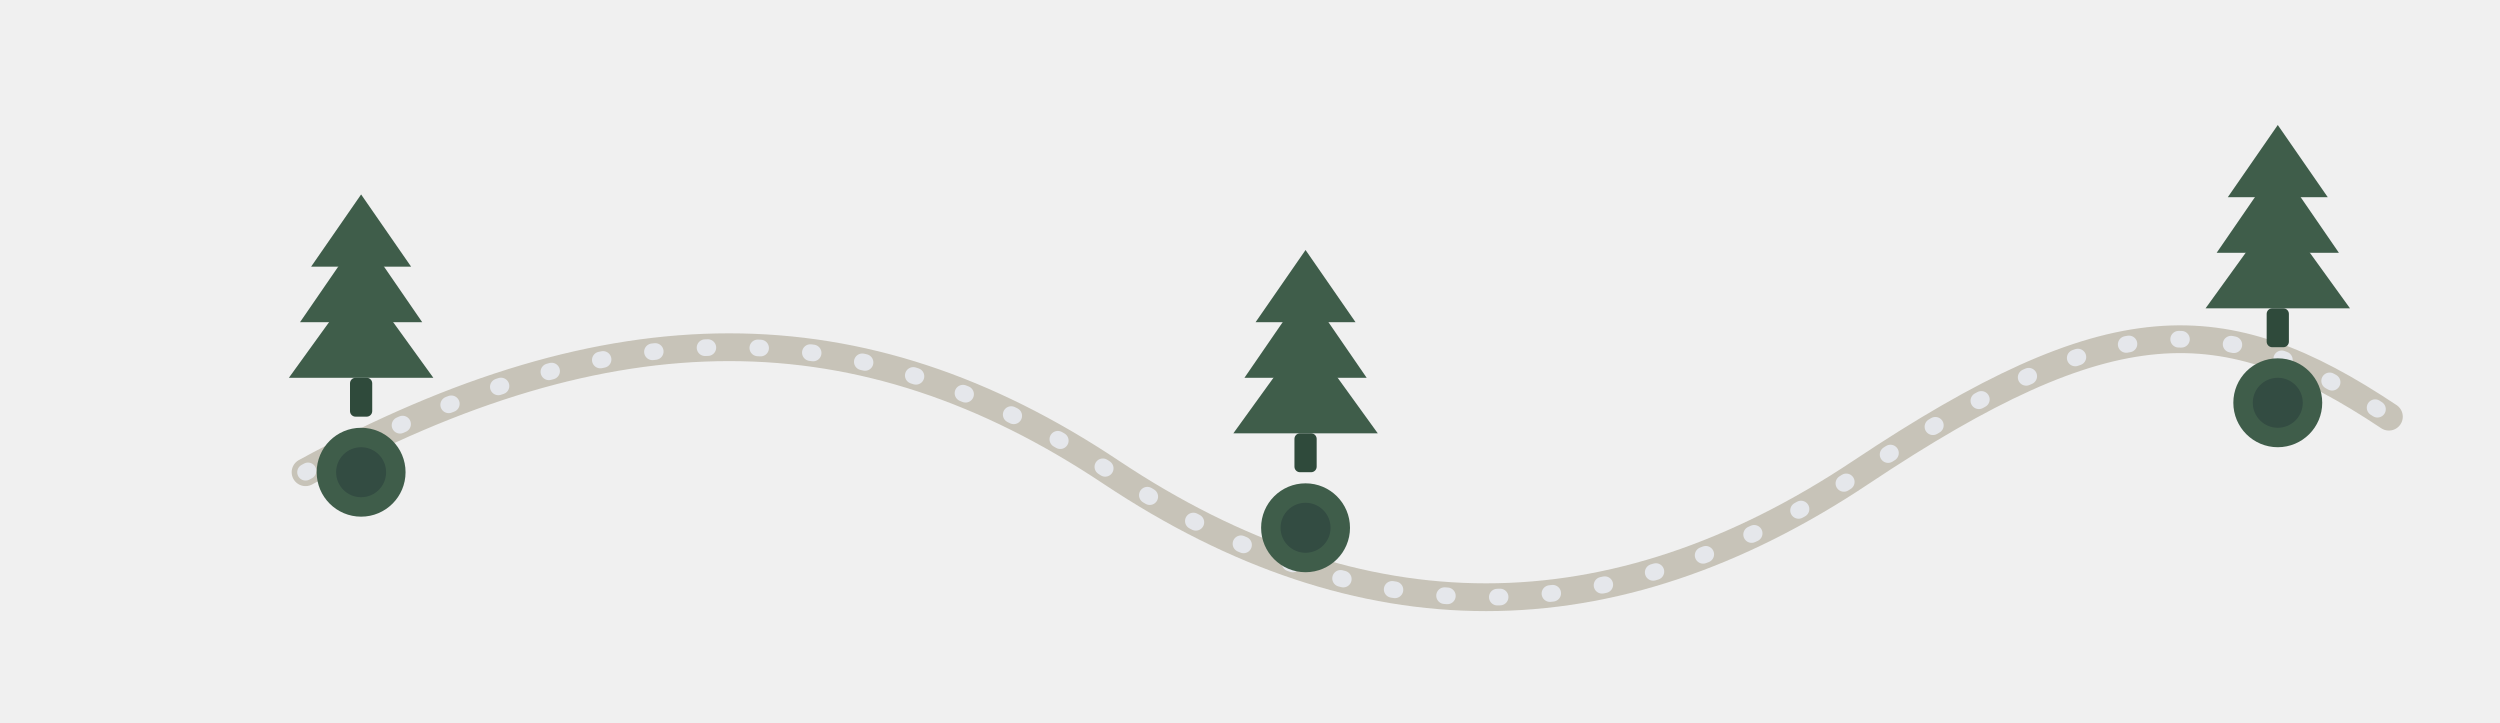
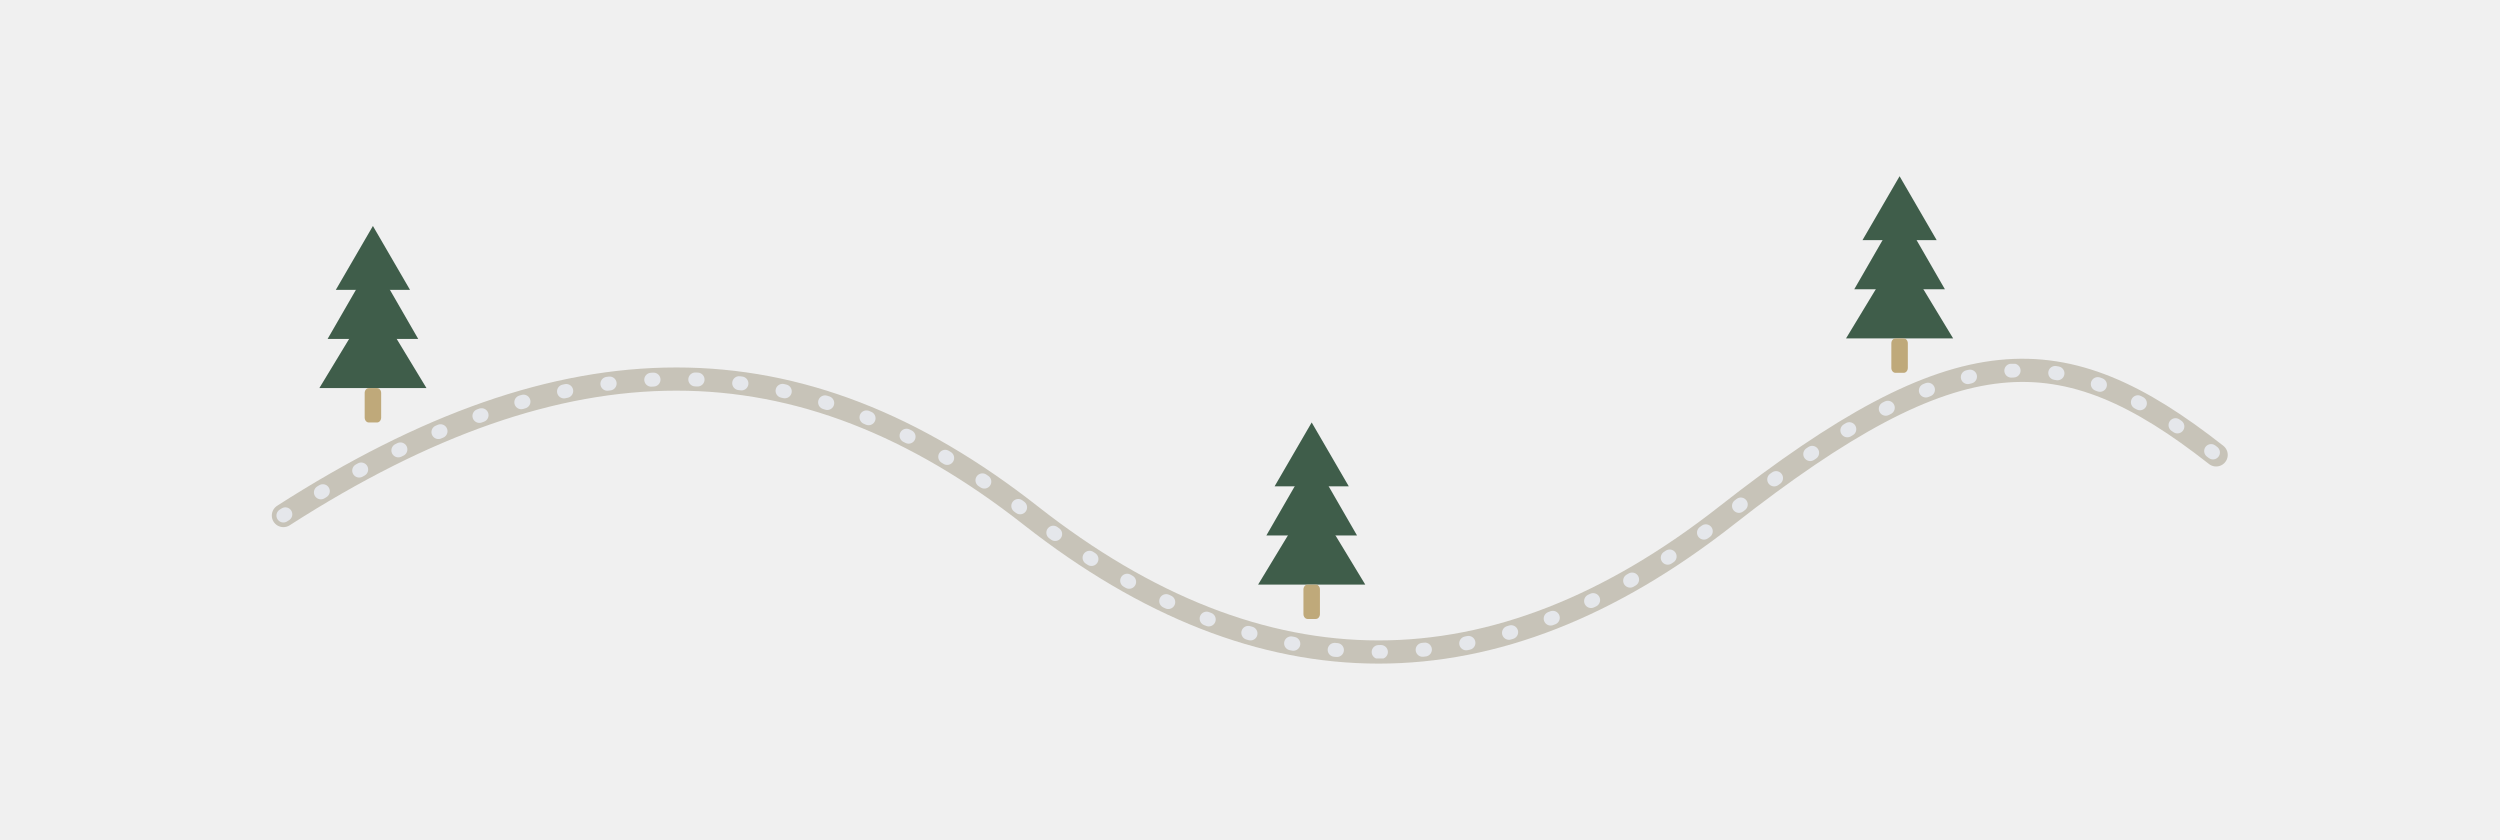
- <svg xmlns="http://www.w3.org/2000/svg" width="900" height="260" viewBox="0 0 900 260">
+ <svg xmlns="http://www.w3.org/2000/svg" width="1078" height="362" viewBox="0 0 1078 362" fill="none">
+   <g clip-path="url(#clip0_179_20)">
+     <path d="M122.201 222.3C244.433 143.835 344.441 143.835 444.449 222.3C544.456 300.765 644.464 300.765 744.472 222.3C844.48 143.835 888.927 143.835 955.6 196.145" stroke="#C7C3B8" stroke-width="10.001" stroke-linecap="round" />
+   </g>
+   <g clip-path="url(#clip1_179_20)">
+     <path d="M122.2 222.301C244.433 143.844 344.44 143.844 444.448 222.301C544.456 300.758 644.464 300.758 744.472 222.301C844.48 143.844 888.927 143.844 955.6 196.149" stroke="#E5E7EB" stroke-width="6" stroke-linecap="round" stroke-dasharray="1 18" />
+   </g>
+   <g clip-path="url(#clip2_179_20)">
+     <path d="M160.8 97.438L144.808 124.977H176.792L160.8 97.438Z" fill="#3F5D4A" />
+     <path d="M160.8 112.267L141.254 146.162H180.346L160.8 112.267Z" fill="#3F5D4A" />
+     <path d="M160.8 129.214L137.7 167.346H183.9L160.8 129.214Z" fill="#3F5D4A" />
+     <path d="M162.577 167.346H159.023C158.042 167.346 157.246 168.294 157.246 169.464V180.057C157.246 181.227 158.042 182.175 159.023 182.175H162.577C163.558 182.175 164.354 181.227 164.354 180.057V169.464C164.354 168.294 163.558 167.346 162.577 167.346Z" fill="#BFA97A" />
+   </g>
+   <g clip-path="url(#clip3_179_20)">
+     <path d="M565.6 182.163L549.608 209.702H581.592L565.6 182.163Z" fill="#3F5D4A" />
+     <path d="M565.6 196.992L546.054 230.887H585.146L565.6 196.992Z" fill="#3F5D4A" />
+     <path d="M565.6 213.939L542.5 252.071H588.7L565.6 213.939Z" fill="#3F5D4A" />
+     <path d="M567.377 252.071H563.823C562.842 252.071 562.046 253.019 562.046 254.189V264.782C562.046 265.952 562.842 266.9 563.823 266.9H567.377C568.358 266.9 569.154 265.952 569.154 264.782V254.189C569.154 253.019 568.358 252.071 567.377 252.071Z" fill="#BFA97A" />
+   </g>
+   <g clip-path="url(#clip4_179_20)">
+     <path d="M819.1 75.987L803.108 103.539H835.092L819.1 75.987Z" fill="#3F5D4A" />
+     <path d="M819.1 90.823L799.554 124.733H838.646L819.1 90.823Z" fill="#3F5D4A" />
+     <path d="M819.1 107.778L796 145.927H842.2L819.1 107.778Z" fill="#3F5D4A" />
+     <path d="M820.877 145.927H817.323C816.342 145.927 815.546 146.876 815.546 148.046V158.643C815.546 159.814 816.342 160.762 817.323 160.762H820.877C821.858 160.762 822.654 159.814 822.654 158.643V148.046C822.654 146.876 821.858 145.927 820.877 145.927Z" fill="#BFA97A" />
+   </g>
  <defs>
-     <style>
-       .path { fill: none; stroke: #C7C3B8; stroke-width: 10; stroke-linecap: round; }
-       .dots { fill: none; stroke: #E5E7EB; stroke-width: 6; stroke-linecap: round; stroke-dasharray: 1 18; }
-       .nodeOuter { fill: #3F5D4A; }
-       .nodeInner { fill: #0F172A; opacity: 0.25; }
-       .treeGreen { fill: #3F5D4A; }
-       .treeTrunk { fill: #2F4A3B; }
-     </style>
-     <g id="tree">
-       <polygon class="treeGreen" points="30,0 12,26 48,26" />
-       <polygon class="treeGreen" points="30,14 8,46 52,46" />
-       <polygon class="treeGreen" points="30,30 4,66 56,66" />
-       <rect class="treeTrunk" x="26" y="66" width="8" height="14" rx="2" />
-     </g>
+     <clipPath id="clip0_179_20">
+       <rect width="843.4" height="131.462" fill="white" transform="translate(117.2 154.688)" />
+     </clipPath>
+     <clipPath id="clip1_179_20">
+       <rect width="839.4" height="127.062" fill="white" transform="translate(119.2 156.862)" />
+     </clipPath>
+     <clipPath id="clip2_179_20">
+       <rect width="46.2" height="84.737" fill="white" transform="translate(137.7 97.4375)" />
+     </clipPath>
+     <clipPath id="clip3_179_20">
+       <rect width="46.2" height="84.737" fill="white" transform="translate(542.5 182.163)" />
+     </clipPath>
+     <clipPath id="clip4_179_20">
+       <rect width="46.2" height="84.775" fill="white" transform="translate(796 75.9875)" />
+     </clipPath>
  </defs>
-   <path class="path" d="M110 170            C 220 110, 310 110, 400 170            S 580 230, 670 170            S 800 110, 860 150" />
-   <path class="dots" d="M110 170            C 220 110, 310 110, 400 170            S 580 230, 670 170            S 800 110, 860 150" />
-   <circle class="nodeOuter" cx="130" cy="170" r="16" />
-   <circle class="nodeInner" cx="130" cy="170" r="9" />
-   <circle class="nodeOuter" cx="470" cy="190" r="16" />
-   <circle class="nodeInner" cx="470" cy="190" r="9" />
-   <circle class="nodeOuter" cx="820" cy="145" r="16" />
-   <circle class="nodeInner" cx="820" cy="145" r="9" />
-   <use href="#tree" x="100" y="70" />
-   <use href="#tree" x="440" y="90" />
-   <use href="#tree" x="790" y="45" />
</svg>
